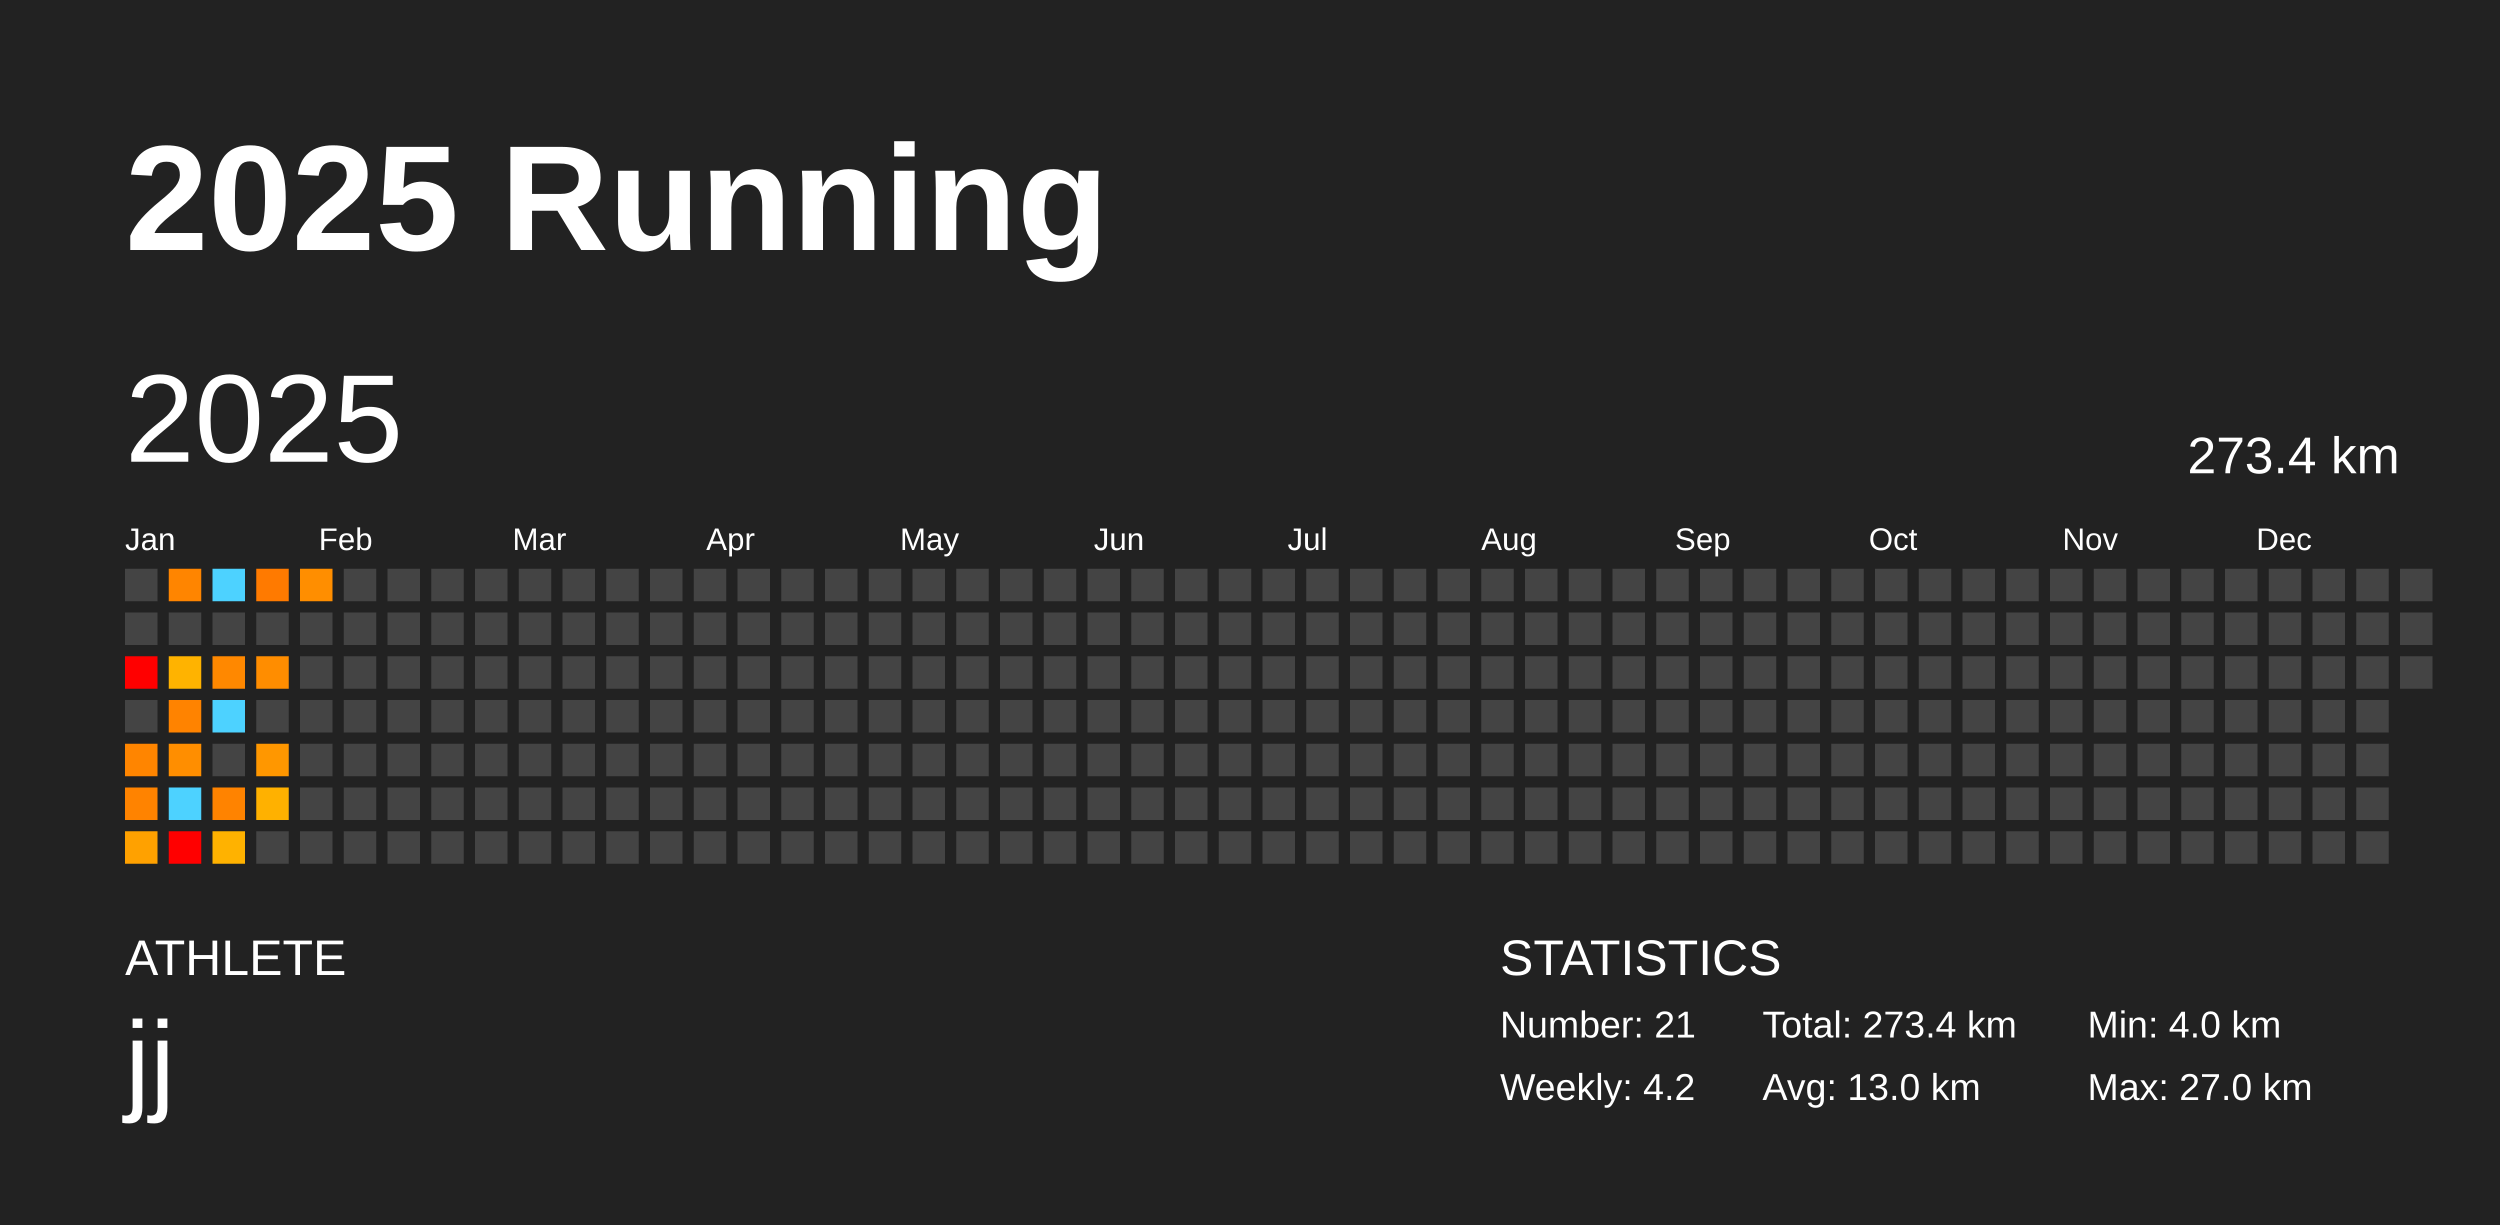
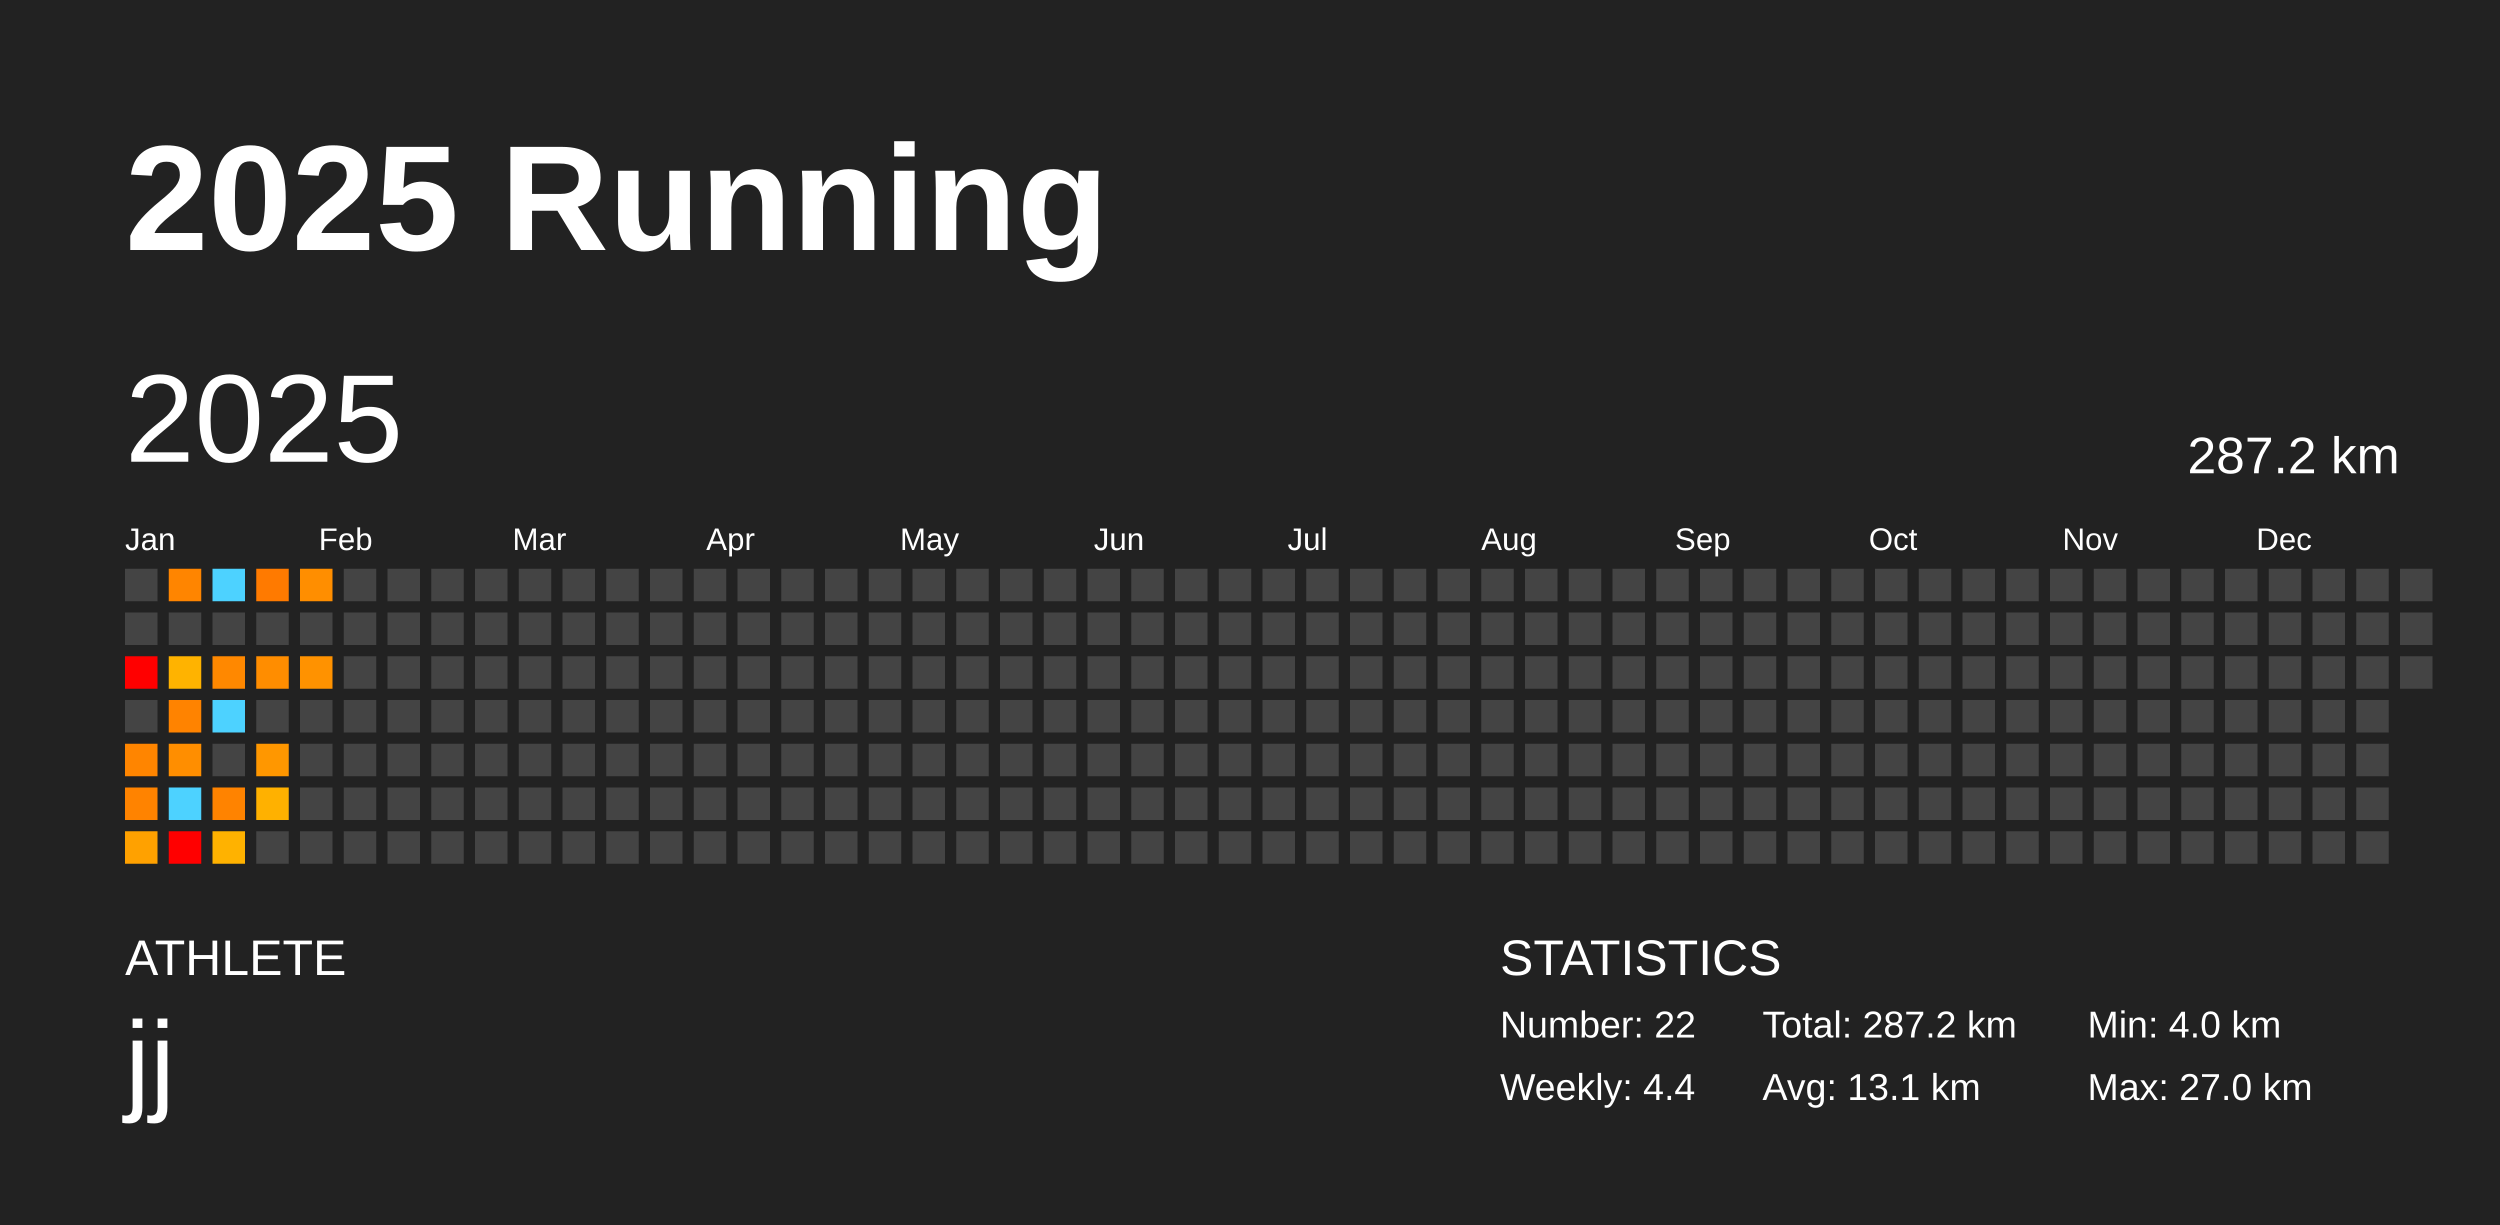
<svg xmlns="http://www.w3.org/2000/svg" baseProfile="full" height="98mm" version="1.1" viewBox="0,0,200,98" width="200mm">
  <defs />
  <rect fill="#222222" height="98" width="200" x="0" y="0" />
  <text fill="#FFFFFF" style="font-size:12px; font-family:Arial; font-weight:bold;" x="10" y="20">2025 Running</text>
  <text fill="#FFFFFF" style="font-size:4px; font-family:Arial" x="10" y="78">ATHLETE</text>
  <text fill="#FFFFFF" style="font-size:9px; font-family:Arial" x="10" y="88">jj</text>
  <text fill="#FFFFFF" style="font-size:4px; font-family:Arial" x="120" y="78">STATISTICS</text>
-   <text fill="#FFFFFF" style="font-size:3px; font-family:Arial" x="120" y="83">Number: 21</text>
-   <text fill="#FFFFFF" style="font-size:3px; font-family:Arial" x="120" y="88">Weekly: 4.2</text>
-   <text fill="#FFFFFF" style="font-size:3px; font-family:Arial" x="141" y="83">Total: 273.4 km</text>
-   <text fill="#FFFFFF" style="font-size:3px; font-family:Arial" x="141" y="88">Avg: 13.0 km</text>
+   <text fill="#FFFFFF" style="font-size:3px; font-family:Arial" x="120" y="83">Number: 22</text>
+   <text fill="#FFFFFF" style="font-size:3px; font-family:Arial" x="120" y="88">Weekly: 4.4</text>
+   <text fill="#FFFFFF" style="font-size:3px; font-family:Arial" x="141" y="83">Total: 287.2 km</text>
+   <text fill="#FFFFFF" style="font-size:3px; font-family:Arial" x="141" y="88">Avg: 13.1 km</text>
  <text fill="#FFFFFF" style="font-size:3px; font-family:Arial" x="167" y="83">Min: 4.0 km</text>
  <text fill="#FFFFFF" style="font-size:3px; font-family:Arial" x="167" y="88">Max: 27.0 km</text>
  <text dominant-baseline="hanging" fill="#FFFFFF" style="font-size:10.0px; font-family:Arial;" x="10" y="30">2025</text>
-   <text dominant-baseline="hanging" fill="#FFFFFF" style="font-size:4.125px; font-family:Arial;" x="175" y="35">273.4 km</text>
+   <text dominant-baseline="hanging" fill="#FFFFFF" style="font-size:4.125px; font-family:Arial;" x="175" y="35">287.2 km</text>
  <text fill="#FFFFFF" style="font-size:2.5px; font-family:Arial" x="10.0" y="44">Jan</text>
  <text fill="#FFFFFF" style="font-size:2.5px; font-family:Arial" x="25.5" y="44">Feb</text>
  <text fill="#FFFFFF" style="font-size:2.5px; font-family:Arial" x="41.0" y="44">Mar</text>
  <text fill="#FFFFFF" style="font-size:2.5px; font-family:Arial" x="56.5" y="44">Apr</text>
  <text fill="#FFFFFF" style="font-size:2.5px; font-family:Arial" x="72.0" y="44">May</text>
  <text fill="#FFFFFF" style="font-size:2.5px; font-family:Arial" x="87.5" y="44">Jun</text>
  <text fill="#FFFFFF" style="font-size:2.5px; font-family:Arial" x="103.0" y="44">Jul</text>
  <text fill="#FFFFFF" style="font-size:2.5px; font-family:Arial" x="118.5" y="44">Aug</text>
  <text fill="#FFFFFF" style="font-size:2.5px; font-family:Arial" x="134.0" y="44">Sep</text>
  <text fill="#FFFFFF" style="font-size:2.5px; font-family:Arial" x="149.5" y="44">Oct</text>
  <text fill="#FFFFFF" style="font-size:2.5px; font-family:Arial" x="165.0" y="44">Nov</text>
  <text fill="#FFFFFF" style="font-size:2.5px; font-family:Arial" x="180.5" y="44">Dec</text>
  <rect fill="#444444" height="2.6" width="2.6" x="10.0" y="45.5" />
  <rect fill="#444444" height="2.6" width="2.6" x="10.0" y="49.0" />
  <rect fill="red" height="2.6" width="2.6" x="10.0" y="52.5" />
  <rect fill="#444444" height="2.6" width="2.6" x="10.0" y="56.0" />
  <rect fill="#ff8500" height="2.6" width="2.6" x="10.0" y="59.5" />
  <rect fill="#ff8300" height="2.6" width="2.6" x="10.0" y="63.0" />
  <rect fill="#ffa100" height="2.6" width="2.6" x="10.0" y="66.5" />
  <rect fill="#ff8500" height="2.6" width="2.6" x="13.5" y="45.5" />
  <rect fill="#444444" height="2.6" width="2.6" x="13.5" y="49.0" />
  <rect fill="#ffb300" height="2.6" width="2.6" x="13.5" y="52.5" />
  <rect fill="#ff8300" height="2.6" width="2.6" x="13.5" y="56.0" />
  <rect fill="#ff8e00" height="2.6" width="2.6" x="13.5" y="59.5" />
  <rect fill="#4dd2ff" height="2.6" width="2.6" x="13.5" y="63.0" />
  <rect fill="red" height="2.6" width="2.6" x="13.5" y="66.5" />
  <rect fill="#4dd2ff" height="2.6" width="2.6" x="17.0" y="45.5" />
  <rect fill="#444444" height="2.6" width="2.6" x="17.0" y="49.0" />
  <rect fill="#ff8800" height="2.6" width="2.6" x="17.0" y="52.5" />
  <rect fill="#4dd2ff" height="2.6" width="2.6" x="17.0" y="56.0" />
  <rect fill="#444444" height="2.6" width="2.6" x="17.0" y="59.5" />
  <rect fill="#ff8300" height="2.6" width="2.6" x="17.0" y="63.0" />
  <rect fill="#ffb200" height="2.6" width="2.6" x="17.0" y="66.5" />
  <rect fill="#ff7a00" height="2.6" width="2.6" x="20.5" y="45.5" />
  <rect fill="#444444" height="2.6" width="2.6" x="20.5" y="49.0" />
  <rect fill="#ff8d00" height="2.6" width="2.6" x="20.5" y="52.5" />
  <rect fill="#444444" height="2.6" width="2.6" x="20.5" y="56.0" />
  <rect fill="#ff9700" height="2.6" width="2.6" x="20.5" y="59.5" />
  <rect fill="#ffb100" height="2.6" width="2.6" x="20.5" y="63.0" />
  <rect fill="#444444" height="2.6" width="2.6" x="20.5" y="66.5" />
  <rect fill="#ff8e00" height="2.6" width="2.6" x="24.0" y="45.5" />
  <rect fill="#444444" height="2.6" width="2.6" x="24.0" y="49.0" />
-   <rect fill="#444444" height="2.6" width="2.6" x="24.0" y="52.5" />
+   <rect fill="#ff9200" height="2.6" width="2.6" x="24.0" y="52.5" />
  <rect fill="#444444" height="2.6" width="2.6" x="24.0" y="56.0" />
  <rect fill="#444444" height="2.6" width="2.6" x="24.0" y="59.5" />
  <rect fill="#444444" height="2.6" width="2.6" x="24.0" y="63.0" />
  <rect fill="#444444" height="2.6" width="2.6" x="24.0" y="66.5" />
  <rect fill="#444444" height="2.6" width="2.6" x="27.5" y="45.5" />
  <rect fill="#444444" height="2.6" width="2.6" x="27.5" y="49.0" />
  <rect fill="#444444" height="2.6" width="2.6" x="27.5" y="52.5" />
  <rect fill="#444444" height="2.6" width="2.6" x="27.5" y="56.0" />
  <rect fill="#444444" height="2.6" width="2.6" x="27.5" y="59.5" />
  <rect fill="#444444" height="2.6" width="2.6" x="27.5" y="63.0" />
  <rect fill="#444444" height="2.6" width="2.6" x="27.5" y="66.5" />
  <rect fill="#444444" height="2.6" width="2.6" x="31.0" y="45.5" />
  <rect fill="#444444" height="2.6" width="2.6" x="31.0" y="49.0" />
  <rect fill="#444444" height="2.6" width="2.6" x="31.0" y="52.5" />
  <rect fill="#444444" height="2.6" width="2.6" x="31.0" y="56.0" />
  <rect fill="#444444" height="2.6" width="2.6" x="31.0" y="59.5" />
  <rect fill="#444444" height="2.6" width="2.6" x="31.0" y="63.0" />
  <rect fill="#444444" height="2.6" width="2.6" x="31.0" y="66.5" />
  <rect fill="#444444" height="2.6" width="2.6" x="34.5" y="45.5" />
  <rect fill="#444444" height="2.6" width="2.6" x="34.5" y="49.0" />
  <rect fill="#444444" height="2.6" width="2.6" x="34.5" y="52.5" />
  <rect fill="#444444" height="2.6" width="2.6" x="34.5" y="56.0" />
  <rect fill="#444444" height="2.6" width="2.6" x="34.5" y="59.5" />
  <rect fill="#444444" height="2.6" width="2.6" x="34.5" y="63.0" />
  <rect fill="#444444" height="2.6" width="2.6" x="34.5" y="66.5" />
  <rect fill="#444444" height="2.6" width="2.6" x="38.0" y="45.5" />
  <rect fill="#444444" height="2.6" width="2.6" x="38.0" y="49.0" />
  <rect fill="#444444" height="2.6" width="2.6" x="38.0" y="52.5" />
  <rect fill="#444444" height="2.6" width="2.6" x="38.0" y="56.0" />
  <rect fill="#444444" height="2.6" width="2.6" x="38.0" y="59.5" />
  <rect fill="#444444" height="2.6" width="2.6" x="38.0" y="63.0" />
  <rect fill="#444444" height="2.6" width="2.6" x="38.0" y="66.5" />
  <rect fill="#444444" height="2.6" width="2.6" x="41.5" y="45.5" />
  <rect fill="#444444" height="2.6" width="2.6" x="41.5" y="49.0" />
  <rect fill="#444444" height="2.6" width="2.6" x="41.5" y="52.5" />
  <rect fill="#444444" height="2.6" width="2.6" x="41.5" y="56.0" />
  <rect fill="#444444" height="2.6" width="2.6" x="41.5" y="59.5" />
  <rect fill="#444444" height="2.6" width="2.6" x="41.5" y="63.0" />
  <rect fill="#444444" height="2.6" width="2.6" x="41.5" y="66.5" />
  <rect fill="#444444" height="2.6" width="2.6" x="45.0" y="45.5" />
  <rect fill="#444444" height="2.6" width="2.6" x="45.0" y="49.0" />
  <rect fill="#444444" height="2.6" width="2.6" x="45.0" y="52.5" />
  <rect fill="#444444" height="2.6" width="2.6" x="45.0" y="56.0" />
  <rect fill="#444444" height="2.6" width="2.6" x="45.0" y="59.5" />
  <rect fill="#444444" height="2.6" width="2.6" x="45.0" y="63.0" />
  <rect fill="#444444" height="2.6" width="2.6" x="45.0" y="66.5" />
  <rect fill="#444444" height="2.6" width="2.6" x="48.5" y="45.5" />
  <rect fill="#444444" height="2.6" width="2.6" x="48.5" y="49.0" />
  <rect fill="#444444" height="2.6" width="2.6" x="48.5" y="52.5" />
  <rect fill="#444444" height="2.6" width="2.6" x="48.5" y="56.0" />
  <rect fill="#444444" height="2.6" width="2.6" x="48.5" y="59.5" />
  <rect fill="#444444" height="2.6" width="2.6" x="48.5" y="63.0" />
  <rect fill="#444444" height="2.6" width="2.6" x="48.5" y="66.5" />
  <rect fill="#444444" height="2.6" width="2.6" x="52.0" y="45.5" />
  <rect fill="#444444" height="2.6" width="2.6" x="52.0" y="49.0" />
  <rect fill="#444444" height="2.6" width="2.6" x="52.0" y="52.5" />
  <rect fill="#444444" height="2.6" width="2.6" x="52.0" y="56.0" />
  <rect fill="#444444" height="2.6" width="2.6" x="52.0" y="59.5" />
  <rect fill="#444444" height="2.6" width="2.6" x="52.0" y="63.0" />
  <rect fill="#444444" height="2.6" width="2.6" x="52.0" y="66.5" />
  <rect fill="#444444" height="2.6" width="2.6" x="55.5" y="45.5" />
  <rect fill="#444444" height="2.6" width="2.6" x="55.5" y="49.0" />
  <rect fill="#444444" height="2.6" width="2.6" x="55.5" y="52.5" />
  <rect fill="#444444" height="2.6" width="2.6" x="55.5" y="56.0" />
  <rect fill="#444444" height="2.6" width="2.6" x="55.5" y="59.5" />
  <rect fill="#444444" height="2.6" width="2.6" x="55.5" y="63.0" />
  <rect fill="#444444" height="2.6" width="2.6" x="55.5" y="66.5" />
  <rect fill="#444444" height="2.6" width="2.6" x="59.0" y="45.5" />
  <rect fill="#444444" height="2.6" width="2.6" x="59.0" y="49.0" />
  <rect fill="#444444" height="2.6" width="2.6" x="59.0" y="52.5" />
  <rect fill="#444444" height="2.6" width="2.6" x="59.0" y="56.0" />
  <rect fill="#444444" height="2.6" width="2.6" x="59.0" y="59.5" />
  <rect fill="#444444" height="2.6" width="2.6" x="59.0" y="63.0" />
  <rect fill="#444444" height="2.6" width="2.6" x="59.0" y="66.5" />
  <rect fill="#444444" height="2.6" width="2.6" x="62.5" y="45.5" />
  <rect fill="#444444" height="2.6" width="2.6" x="62.5" y="49.0" />
  <rect fill="#444444" height="2.6" width="2.6" x="62.5" y="52.5" />
  <rect fill="#444444" height="2.6" width="2.6" x="62.5" y="56.0" />
  <rect fill="#444444" height="2.6" width="2.6" x="62.5" y="59.5" />
  <rect fill="#444444" height="2.6" width="2.6" x="62.5" y="63.0" />
  <rect fill="#444444" height="2.6" width="2.6" x="62.5" y="66.5" />
  <rect fill="#444444" height="2.6" width="2.6" x="66.0" y="45.5" />
  <rect fill="#444444" height="2.6" width="2.6" x="66.0" y="49.0" />
  <rect fill="#444444" height="2.6" width="2.6" x="66.0" y="52.5" />
  <rect fill="#444444" height="2.6" width="2.6" x="66.0" y="56.0" />
  <rect fill="#444444" height="2.6" width="2.6" x="66.0" y="59.5" />
  <rect fill="#444444" height="2.6" width="2.6" x="66.0" y="63.0" />
  <rect fill="#444444" height="2.6" width="2.6" x="66.0" y="66.5" />
  <rect fill="#444444" height="2.6" width="2.6" x="69.5" y="45.5" />
  <rect fill="#444444" height="2.6" width="2.6" x="69.5" y="49.0" />
  <rect fill="#444444" height="2.6" width="2.6" x="69.5" y="52.5" />
  <rect fill="#444444" height="2.6" width="2.6" x="69.5" y="56.0" />
  <rect fill="#444444" height="2.6" width="2.6" x="69.5" y="59.5" />
  <rect fill="#444444" height="2.6" width="2.6" x="69.5" y="63.0" />
  <rect fill="#444444" height="2.6" width="2.6" x="69.5" y="66.5" />
  <rect fill="#444444" height="2.6" width="2.6" x="73.0" y="45.5" />
  <rect fill="#444444" height="2.6" width="2.6" x="73.0" y="49.0" />
  <rect fill="#444444" height="2.6" width="2.6" x="73.0" y="52.5" />
  <rect fill="#444444" height="2.6" width="2.6" x="73.0" y="56.0" />
  <rect fill="#444444" height="2.6" width="2.6" x="73.0" y="59.5" />
  <rect fill="#444444" height="2.6" width="2.6" x="73.0" y="63.0" />
  <rect fill="#444444" height="2.6" width="2.6" x="73.0" y="66.5" />
  <rect fill="#444444" height="2.6" width="2.6" x="76.5" y="45.5" />
  <rect fill="#444444" height="2.6" width="2.6" x="76.5" y="49.0" />
  <rect fill="#444444" height="2.6" width="2.6" x="76.5" y="52.5" />
  <rect fill="#444444" height="2.6" width="2.6" x="76.5" y="56.0" />
  <rect fill="#444444" height="2.6" width="2.6" x="76.5" y="59.5" />
  <rect fill="#444444" height="2.6" width="2.6" x="76.5" y="63.0" />
  <rect fill="#444444" height="2.6" width="2.6" x="76.5" y="66.5" />
  <rect fill="#444444" height="2.6" width="2.6" x="80.0" y="45.5" />
  <rect fill="#444444" height="2.6" width="2.6" x="80.0" y="49.0" />
  <rect fill="#444444" height="2.6" width="2.6" x="80.0" y="52.5" />
  <rect fill="#444444" height="2.6" width="2.6" x="80.0" y="56.0" />
  <rect fill="#444444" height="2.6" width="2.6" x="80.0" y="59.5" />
  <rect fill="#444444" height="2.6" width="2.6" x="80.0" y="63.0" />
  <rect fill="#444444" height="2.6" width="2.6" x="80.0" y="66.5" />
  <rect fill="#444444" height="2.6" width="2.6" x="83.5" y="45.5" />
  <rect fill="#444444" height="2.6" width="2.6" x="83.5" y="49.0" />
  <rect fill="#444444" height="2.6" width="2.6" x="83.5" y="52.5" />
  <rect fill="#444444" height="2.6" width="2.6" x="83.5" y="56.0" />
  <rect fill="#444444" height="2.6" width="2.6" x="83.5" y="59.5" />
  <rect fill="#444444" height="2.6" width="2.6" x="83.5" y="63.0" />
  <rect fill="#444444" height="2.6" width="2.6" x="83.5" y="66.5" />
  <rect fill="#444444" height="2.6" width="2.6" x="87.0" y="45.5" />
  <rect fill="#444444" height="2.6" width="2.6" x="87.0" y="49.0" />
  <rect fill="#444444" height="2.6" width="2.6" x="87.0" y="52.5" />
  <rect fill="#444444" height="2.6" width="2.6" x="87.0" y="56.0" />
  <rect fill="#444444" height="2.6" width="2.6" x="87.0" y="59.5" />
  <rect fill="#444444" height="2.6" width="2.6" x="87.0" y="63.0" />
  <rect fill="#444444" height="2.6" width="2.6" x="87.0" y="66.5" />
  <rect fill="#444444" height="2.6" width="2.6" x="90.5" y="45.5" />
  <rect fill="#444444" height="2.6" width="2.6" x="90.5" y="49.0" />
  <rect fill="#444444" height="2.6" width="2.6" x="90.5" y="52.5" />
  <rect fill="#444444" height="2.6" width="2.6" x="90.5" y="56.0" />
  <rect fill="#444444" height="2.6" width="2.6" x="90.5" y="59.5" />
  <rect fill="#444444" height="2.6" width="2.6" x="90.5" y="63.0" />
  <rect fill="#444444" height="2.6" width="2.6" x="90.5" y="66.5" />
  <rect fill="#444444" height="2.6" width="2.6" x="94.0" y="45.5" />
  <rect fill="#444444" height="2.6" width="2.6" x="94.0" y="49.0" />
  <rect fill="#444444" height="2.6" width="2.6" x="94.0" y="52.5" />
  <rect fill="#444444" height="2.6" width="2.6" x="94.0" y="56.0" />
  <rect fill="#444444" height="2.6" width="2.6" x="94.0" y="59.5" />
  <rect fill="#444444" height="2.6" width="2.6" x="94.0" y="63.0" />
  <rect fill="#444444" height="2.6" width="2.6" x="94.0" y="66.5" />
  <rect fill="#444444" height="2.6" width="2.6" x="97.5" y="45.5" />
  <rect fill="#444444" height="2.6" width="2.6" x="97.5" y="49.0" />
  <rect fill="#444444" height="2.6" width="2.6" x="97.5" y="52.5" />
  <rect fill="#444444" height="2.6" width="2.6" x="97.5" y="56.0" />
  <rect fill="#444444" height="2.6" width="2.6" x="97.5" y="59.5" />
  <rect fill="#444444" height="2.6" width="2.6" x="97.5" y="63.0" />
  <rect fill="#444444" height="2.6" width="2.6" x="97.5" y="66.5" />
  <rect fill="#444444" height="2.6" width="2.6" x="101.0" y="45.5" />
  <rect fill="#444444" height="2.6" width="2.6" x="101.0" y="49.0" />
  <rect fill="#444444" height="2.6" width="2.6" x="101.0" y="52.5" />
  <rect fill="#444444" height="2.6" width="2.6" x="101.0" y="56.0" />
  <rect fill="#444444" height="2.6" width="2.6" x="101.0" y="59.5" />
  <rect fill="#444444" height="2.6" width="2.6" x="101.0" y="63.0" />
  <rect fill="#444444" height="2.6" width="2.6" x="101.0" y="66.5" />
  <rect fill="#444444" height="2.6" width="2.6" x="104.5" y="45.5" />
  <rect fill="#444444" height="2.6" width="2.6" x="104.5" y="49.0" />
  <rect fill="#444444" height="2.6" width="2.6" x="104.5" y="52.5" />
  <rect fill="#444444" height="2.6" width="2.6" x="104.5" y="56.0" />
  <rect fill="#444444" height="2.6" width="2.6" x="104.5" y="59.5" />
  <rect fill="#444444" height="2.6" width="2.6" x="104.5" y="63.0" />
  <rect fill="#444444" height="2.6" width="2.6" x="104.5" y="66.5" />
  <rect fill="#444444" height="2.6" width="2.6" x="108.0" y="45.5" />
  <rect fill="#444444" height="2.6" width="2.6" x="108.0" y="49.0" />
  <rect fill="#444444" height="2.6" width="2.6" x="108.0" y="52.5" />
  <rect fill="#444444" height="2.6" width="2.6" x="108.0" y="56.0" />
  <rect fill="#444444" height="2.6" width="2.6" x="108.0" y="59.5" />
  <rect fill="#444444" height="2.6" width="2.6" x="108.0" y="63.0" />
  <rect fill="#444444" height="2.6" width="2.6" x="108.0" y="66.5" />
  <rect fill="#444444" height="2.6" width="2.6" x="111.5" y="45.5" />
  <rect fill="#444444" height="2.6" width="2.6" x="111.5" y="49.0" />
  <rect fill="#444444" height="2.6" width="2.6" x="111.5" y="52.5" />
  <rect fill="#444444" height="2.6" width="2.6" x="111.5" y="56.0" />
  <rect fill="#444444" height="2.6" width="2.6" x="111.5" y="59.5" />
  <rect fill="#444444" height="2.6" width="2.6" x="111.5" y="63.0" />
  <rect fill="#444444" height="2.6" width="2.6" x="111.5" y="66.5" />
  <rect fill="#444444" height="2.6" width="2.6" x="115.0" y="45.5" />
  <rect fill="#444444" height="2.6" width="2.6" x="115.0" y="49.0" />
  <rect fill="#444444" height="2.6" width="2.6" x="115.0" y="52.5" />
  <rect fill="#444444" height="2.6" width="2.6" x="115.0" y="56.0" />
  <rect fill="#444444" height="2.6" width="2.6" x="115.0" y="59.5" />
  <rect fill="#444444" height="2.6" width="2.6" x="115.0" y="63.0" />
  <rect fill="#444444" height="2.6" width="2.6" x="115.0" y="66.5" />
  <rect fill="#444444" height="2.6" width="2.6" x="118.5" y="45.5" />
  <rect fill="#444444" height="2.6" width="2.6" x="118.5" y="49.0" />
  <rect fill="#444444" height="2.6" width="2.6" x="118.5" y="52.5" />
  <rect fill="#444444" height="2.6" width="2.6" x="118.5" y="56.0" />
  <rect fill="#444444" height="2.6" width="2.6" x="118.5" y="59.5" />
  <rect fill="#444444" height="2.6" width="2.6" x="118.5" y="63.0" />
  <rect fill="#444444" height="2.6" width="2.6" x="118.5" y="66.5" />
  <rect fill="#444444" height="2.6" width="2.6" x="122.0" y="45.5" />
  <rect fill="#444444" height="2.6" width="2.6" x="122.0" y="49.0" />
  <rect fill="#444444" height="2.6" width="2.6" x="122.0" y="52.5" />
  <rect fill="#444444" height="2.6" width="2.6" x="122.0" y="56.0" />
  <rect fill="#444444" height="2.6" width="2.6" x="122.0" y="59.5" />
  <rect fill="#444444" height="2.6" width="2.6" x="122.0" y="63.0" />
  <rect fill="#444444" height="2.6" width="2.6" x="122.0" y="66.5" />
  <rect fill="#444444" height="2.6" width="2.6" x="125.5" y="45.5" />
  <rect fill="#444444" height="2.6" width="2.6" x="125.5" y="49.0" />
  <rect fill="#444444" height="2.6" width="2.6" x="125.5" y="52.5" />
  <rect fill="#444444" height="2.6" width="2.6" x="125.5" y="56.0" />
  <rect fill="#444444" height="2.6" width="2.6" x="125.5" y="59.5" />
  <rect fill="#444444" height="2.6" width="2.6" x="125.5" y="63.0" />
  <rect fill="#444444" height="2.6" width="2.6" x="125.5" y="66.5" />
  <rect fill="#444444" height="2.6" width="2.6" x="129.0" y="45.5" />
  <rect fill="#444444" height="2.6" width="2.6" x="129.0" y="49.0" />
  <rect fill="#444444" height="2.6" width="2.6" x="129.0" y="52.5" />
  <rect fill="#444444" height="2.6" width="2.6" x="129.0" y="56.0" />
  <rect fill="#444444" height="2.6" width="2.6" x="129.0" y="59.5" />
  <rect fill="#444444" height="2.6" width="2.6" x="129.0" y="63.0" />
  <rect fill="#444444" height="2.6" width="2.6" x="129.0" y="66.5" />
  <rect fill="#444444" height="2.6" width="2.6" x="132.5" y="45.5" />
  <rect fill="#444444" height="2.6" width="2.6" x="132.5" y="49.0" />
  <rect fill="#444444" height="2.6" width="2.6" x="132.5" y="52.5" />
  <rect fill="#444444" height="2.6" width="2.6" x="132.5" y="56.0" />
  <rect fill="#444444" height="2.6" width="2.6" x="132.5" y="59.5" />
  <rect fill="#444444" height="2.6" width="2.6" x="132.5" y="63.0" />
  <rect fill="#444444" height="2.6" width="2.6" x="132.5" y="66.5" />
  <rect fill="#444444" height="2.6" width="2.6" x="136.0" y="45.5" />
  <rect fill="#444444" height="2.6" width="2.6" x="136.0" y="49.0" />
  <rect fill="#444444" height="2.6" width="2.6" x="136.0" y="52.5" />
  <rect fill="#444444" height="2.6" width="2.6" x="136.0" y="56.0" />
  <rect fill="#444444" height="2.6" width="2.6" x="136.0" y="59.5" />
  <rect fill="#444444" height="2.6" width="2.6" x="136.0" y="63.0" />
  <rect fill="#444444" height="2.6" width="2.6" x="136.0" y="66.5" />
  <rect fill="#444444" height="2.6" width="2.6" x="139.5" y="45.5" />
  <rect fill="#444444" height="2.6" width="2.6" x="139.5" y="49.0" />
  <rect fill="#444444" height="2.6" width="2.6" x="139.5" y="52.5" />
  <rect fill="#444444" height="2.6" width="2.6" x="139.5" y="56.0" />
  <rect fill="#444444" height="2.6" width="2.6" x="139.5" y="59.5" />
  <rect fill="#444444" height="2.6" width="2.6" x="139.5" y="63.0" />
  <rect fill="#444444" height="2.6" width="2.6" x="139.5" y="66.5" />
  <rect fill="#444444" height="2.6" width="2.6" x="143.0" y="45.5" />
  <rect fill="#444444" height="2.6" width="2.6" x="143.0" y="49.0" />
  <rect fill="#444444" height="2.6" width="2.6" x="143.0" y="52.5" />
  <rect fill="#444444" height="2.6" width="2.6" x="143.0" y="56.0" />
  <rect fill="#444444" height="2.6" width="2.6" x="143.0" y="59.5" />
  <rect fill="#444444" height="2.6" width="2.6" x="143.0" y="63.0" />
  <rect fill="#444444" height="2.6" width="2.6" x="143.0" y="66.5" />
  <rect fill="#444444" height="2.6" width="2.6" x="146.5" y="45.5" />
  <rect fill="#444444" height="2.6" width="2.6" x="146.5" y="49.0" />
  <rect fill="#444444" height="2.6" width="2.6" x="146.5" y="52.5" />
  <rect fill="#444444" height="2.6" width="2.6" x="146.5" y="56.0" />
  <rect fill="#444444" height="2.6" width="2.6" x="146.5" y="59.5" />
  <rect fill="#444444" height="2.6" width="2.6" x="146.5" y="63.0" />
  <rect fill="#444444" height="2.6" width="2.6" x="146.5" y="66.5" />
  <rect fill="#444444" height="2.6" width="2.6" x="150.0" y="45.5" />
  <rect fill="#444444" height="2.6" width="2.6" x="150.0" y="49.0" />
  <rect fill="#444444" height="2.6" width="2.6" x="150.0" y="52.5" />
  <rect fill="#444444" height="2.6" width="2.6" x="150.0" y="56.0" />
  <rect fill="#444444" height="2.6" width="2.6" x="150.0" y="59.5" />
  <rect fill="#444444" height="2.6" width="2.6" x="150.0" y="63.0" />
  <rect fill="#444444" height="2.6" width="2.6" x="150.0" y="66.5" />
  <rect fill="#444444" height="2.6" width="2.6" x="153.5" y="45.5" />
  <rect fill="#444444" height="2.6" width="2.6" x="153.5" y="49.0" />
  <rect fill="#444444" height="2.6" width="2.6" x="153.5" y="52.5" />
  <rect fill="#444444" height="2.6" width="2.6" x="153.5" y="56.0" />
  <rect fill="#444444" height="2.6" width="2.6" x="153.5" y="59.5" />
  <rect fill="#444444" height="2.6" width="2.6" x="153.5" y="63.0" />
  <rect fill="#444444" height="2.6" width="2.6" x="153.5" y="66.5" />
  <rect fill="#444444" height="2.6" width="2.6" x="157.0" y="45.5" />
  <rect fill="#444444" height="2.6" width="2.6" x="157.0" y="49.0" />
  <rect fill="#444444" height="2.6" width="2.6" x="157.0" y="52.5" />
  <rect fill="#444444" height="2.6" width="2.6" x="157.0" y="56.0" />
  <rect fill="#444444" height="2.6" width="2.6" x="157.0" y="59.5" />
  <rect fill="#444444" height="2.6" width="2.6" x="157.0" y="63.0" />
  <rect fill="#444444" height="2.6" width="2.6" x="157.0" y="66.5" />
  <rect fill="#444444" height="2.6" width="2.6" x="160.5" y="45.5" />
  <rect fill="#444444" height="2.6" width="2.6" x="160.5" y="49.0" />
  <rect fill="#444444" height="2.6" width="2.6" x="160.5" y="52.5" />
  <rect fill="#444444" height="2.6" width="2.6" x="160.5" y="56.0" />
  <rect fill="#444444" height="2.6" width="2.6" x="160.5" y="59.5" />
  <rect fill="#444444" height="2.6" width="2.6" x="160.5" y="63.0" />
  <rect fill="#444444" height="2.6" width="2.6" x="160.5" y="66.5" />
  <rect fill="#444444" height="2.6" width="2.6" x="164.0" y="45.5" />
  <rect fill="#444444" height="2.6" width="2.6" x="164.0" y="49.0" />
  <rect fill="#444444" height="2.6" width="2.6" x="164.0" y="52.5" />
  <rect fill="#444444" height="2.6" width="2.6" x="164.0" y="56.0" />
  <rect fill="#444444" height="2.6" width="2.6" x="164.0" y="59.5" />
  <rect fill="#444444" height="2.6" width="2.6" x="164.0" y="63.0" />
  <rect fill="#444444" height="2.6" width="2.6" x="164.0" y="66.5" />
  <rect fill="#444444" height="2.6" width="2.6" x="167.5" y="45.5" />
  <rect fill="#444444" height="2.6" width="2.6" x="167.5" y="49.0" />
  <rect fill="#444444" height="2.6" width="2.6" x="167.5" y="52.5" />
  <rect fill="#444444" height="2.6" width="2.6" x="167.5" y="56.0" />
  <rect fill="#444444" height="2.6" width="2.6" x="167.5" y="59.5" />
  <rect fill="#444444" height="2.6" width="2.6" x="167.5" y="63.0" />
  <rect fill="#444444" height="2.6" width="2.6" x="167.5" y="66.5" />
  <rect fill="#444444" height="2.6" width="2.6" x="171.0" y="45.5" />
  <rect fill="#444444" height="2.6" width="2.6" x="171.0" y="49.0" />
  <rect fill="#444444" height="2.6" width="2.6" x="171.0" y="52.5" />
  <rect fill="#444444" height="2.6" width="2.6" x="171.0" y="56.0" />
  <rect fill="#444444" height="2.6" width="2.6" x="171.0" y="59.5" />
  <rect fill="#444444" height="2.6" width="2.6" x="171.0" y="63.0" />
  <rect fill="#444444" height="2.6" width="2.6" x="171.0" y="66.5" />
  <rect fill="#444444" height="2.6" width="2.6" x="174.5" y="45.5" />
  <rect fill="#444444" height="2.6" width="2.6" x="174.5" y="49.0" />
  <rect fill="#444444" height="2.6" width="2.6" x="174.5" y="52.5" />
  <rect fill="#444444" height="2.6" width="2.6" x="174.5" y="56.0" />
  <rect fill="#444444" height="2.6" width="2.6" x="174.5" y="59.5" />
  <rect fill="#444444" height="2.6" width="2.6" x="174.5" y="63.0" />
  <rect fill="#444444" height="2.6" width="2.6" x="174.5" y="66.5" />
  <rect fill="#444444" height="2.6" width="2.6" x="178.0" y="45.5" />
  <rect fill="#444444" height="2.6" width="2.6" x="178.0" y="49.0" />
  <rect fill="#444444" height="2.6" width="2.6" x="178.0" y="52.5" />
  <rect fill="#444444" height="2.6" width="2.6" x="178.0" y="56.0" />
  <rect fill="#444444" height="2.6" width="2.6" x="178.0" y="59.5" />
  <rect fill="#444444" height="2.6" width="2.6" x="178.0" y="63.0" />
  <rect fill="#444444" height="2.6" width="2.6" x="178.0" y="66.5" />
  <rect fill="#444444" height="2.6" width="2.6" x="181.5" y="45.5" />
  <rect fill="#444444" height="2.6" width="2.6" x="181.5" y="49.0" />
  <rect fill="#444444" height="2.6" width="2.6" x="181.5" y="52.5" />
  <rect fill="#444444" height="2.6" width="2.6" x="181.5" y="56.0" />
  <rect fill="#444444" height="2.6" width="2.6" x="181.5" y="59.5" />
  <rect fill="#444444" height="2.6" width="2.6" x="181.5" y="63.0" />
  <rect fill="#444444" height="2.6" width="2.6" x="181.5" y="66.5" />
  <rect fill="#444444" height="2.6" width="2.6" x="185.0" y="45.5" />
  <rect fill="#444444" height="2.6" width="2.6" x="185.0" y="49.0" />
  <rect fill="#444444" height="2.6" width="2.6" x="185.0" y="52.5" />
  <rect fill="#444444" height="2.6" width="2.6" x="185.0" y="56.0" />
  <rect fill="#444444" height="2.6" width="2.6" x="185.0" y="59.5" />
  <rect fill="#444444" height="2.6" width="2.6" x="185.0" y="63.0" />
  <rect fill="#444444" height="2.6" width="2.6" x="185.0" y="66.5" />
  <rect fill="#444444" height="2.6" width="2.6" x="188.5" y="45.5" />
  <rect fill="#444444" height="2.6" width="2.6" x="188.5" y="49.0" />
  <rect fill="#444444" height="2.6" width="2.6" x="188.5" y="52.5" />
  <rect fill="#444444" height="2.6" width="2.6" x="188.5" y="56.0" />
  <rect fill="#444444" height="2.6" width="2.6" x="188.5" y="59.5" />
  <rect fill="#444444" height="2.6" width="2.6" x="188.5" y="63.0" />
  <rect fill="#444444" height="2.6" width="2.6" x="188.5" y="66.5" />
  <rect fill="#444444" height="2.6" width="2.6" x="192.0" y="45.5" />
  <rect fill="#444444" height="2.6" width="2.6" x="192.0" y="49.0" />
  <rect fill="#444444" height="2.6" width="2.6" x="192.0" y="52.5" />
</svg>
